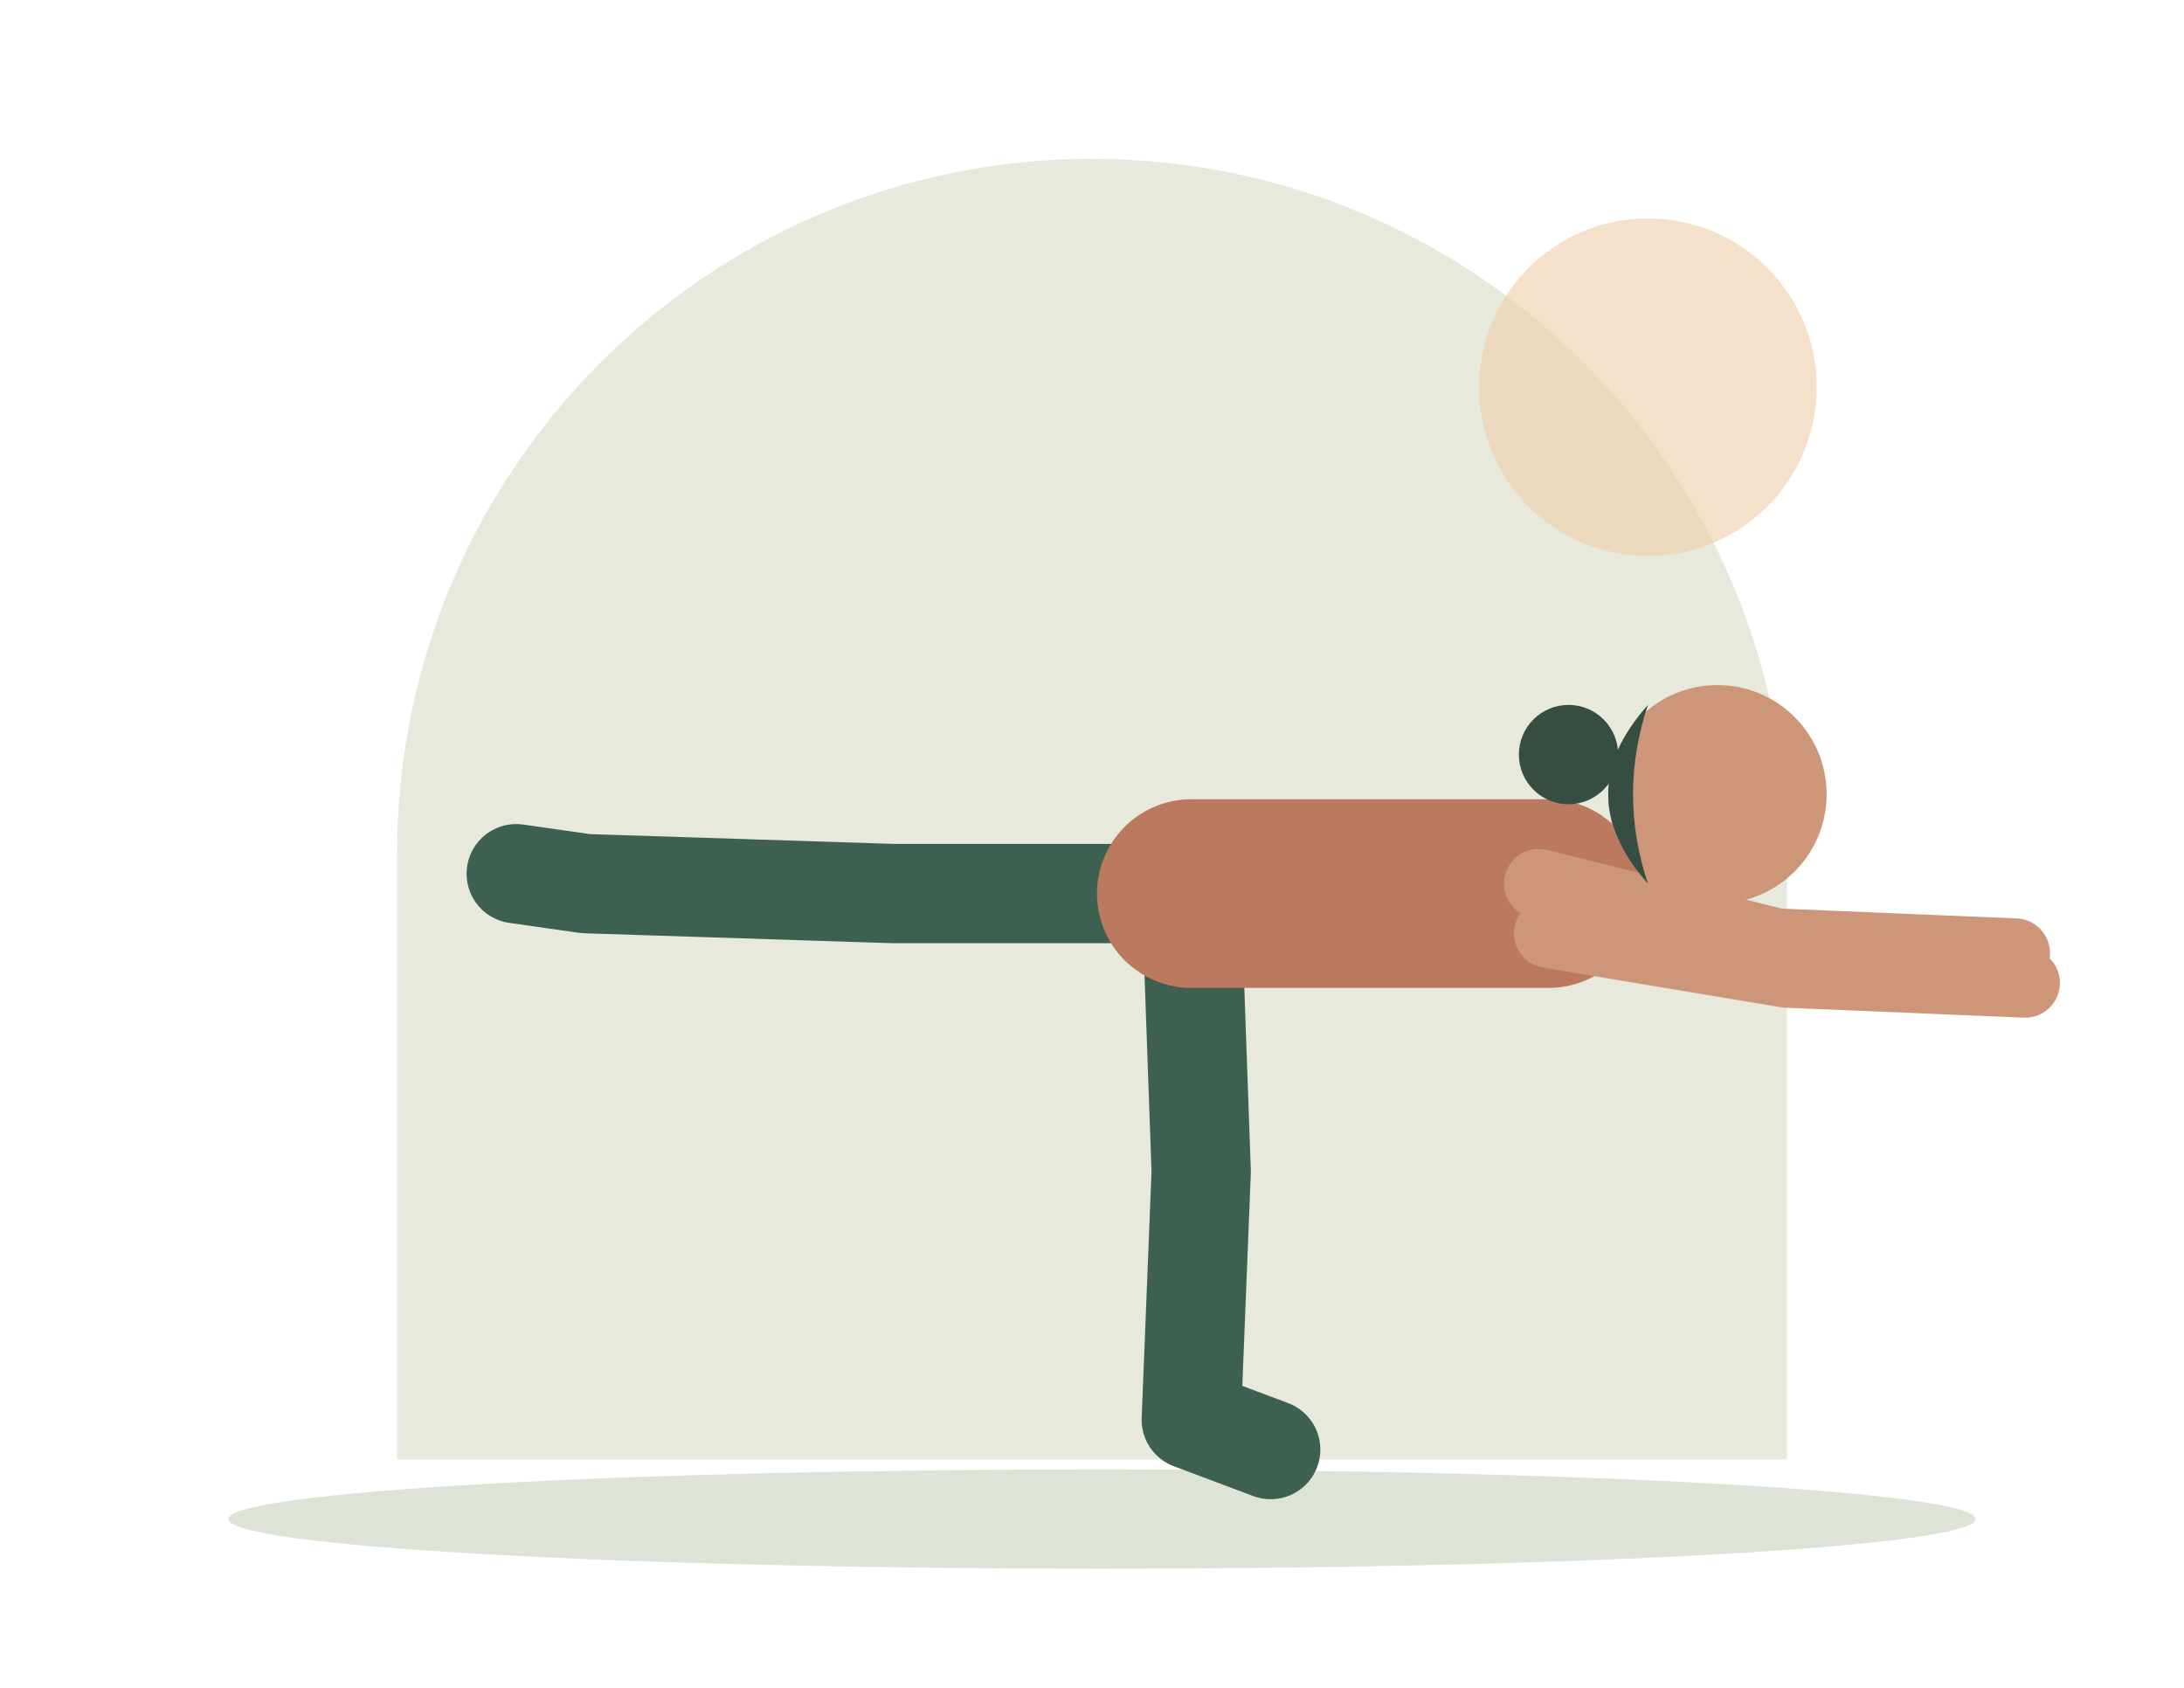
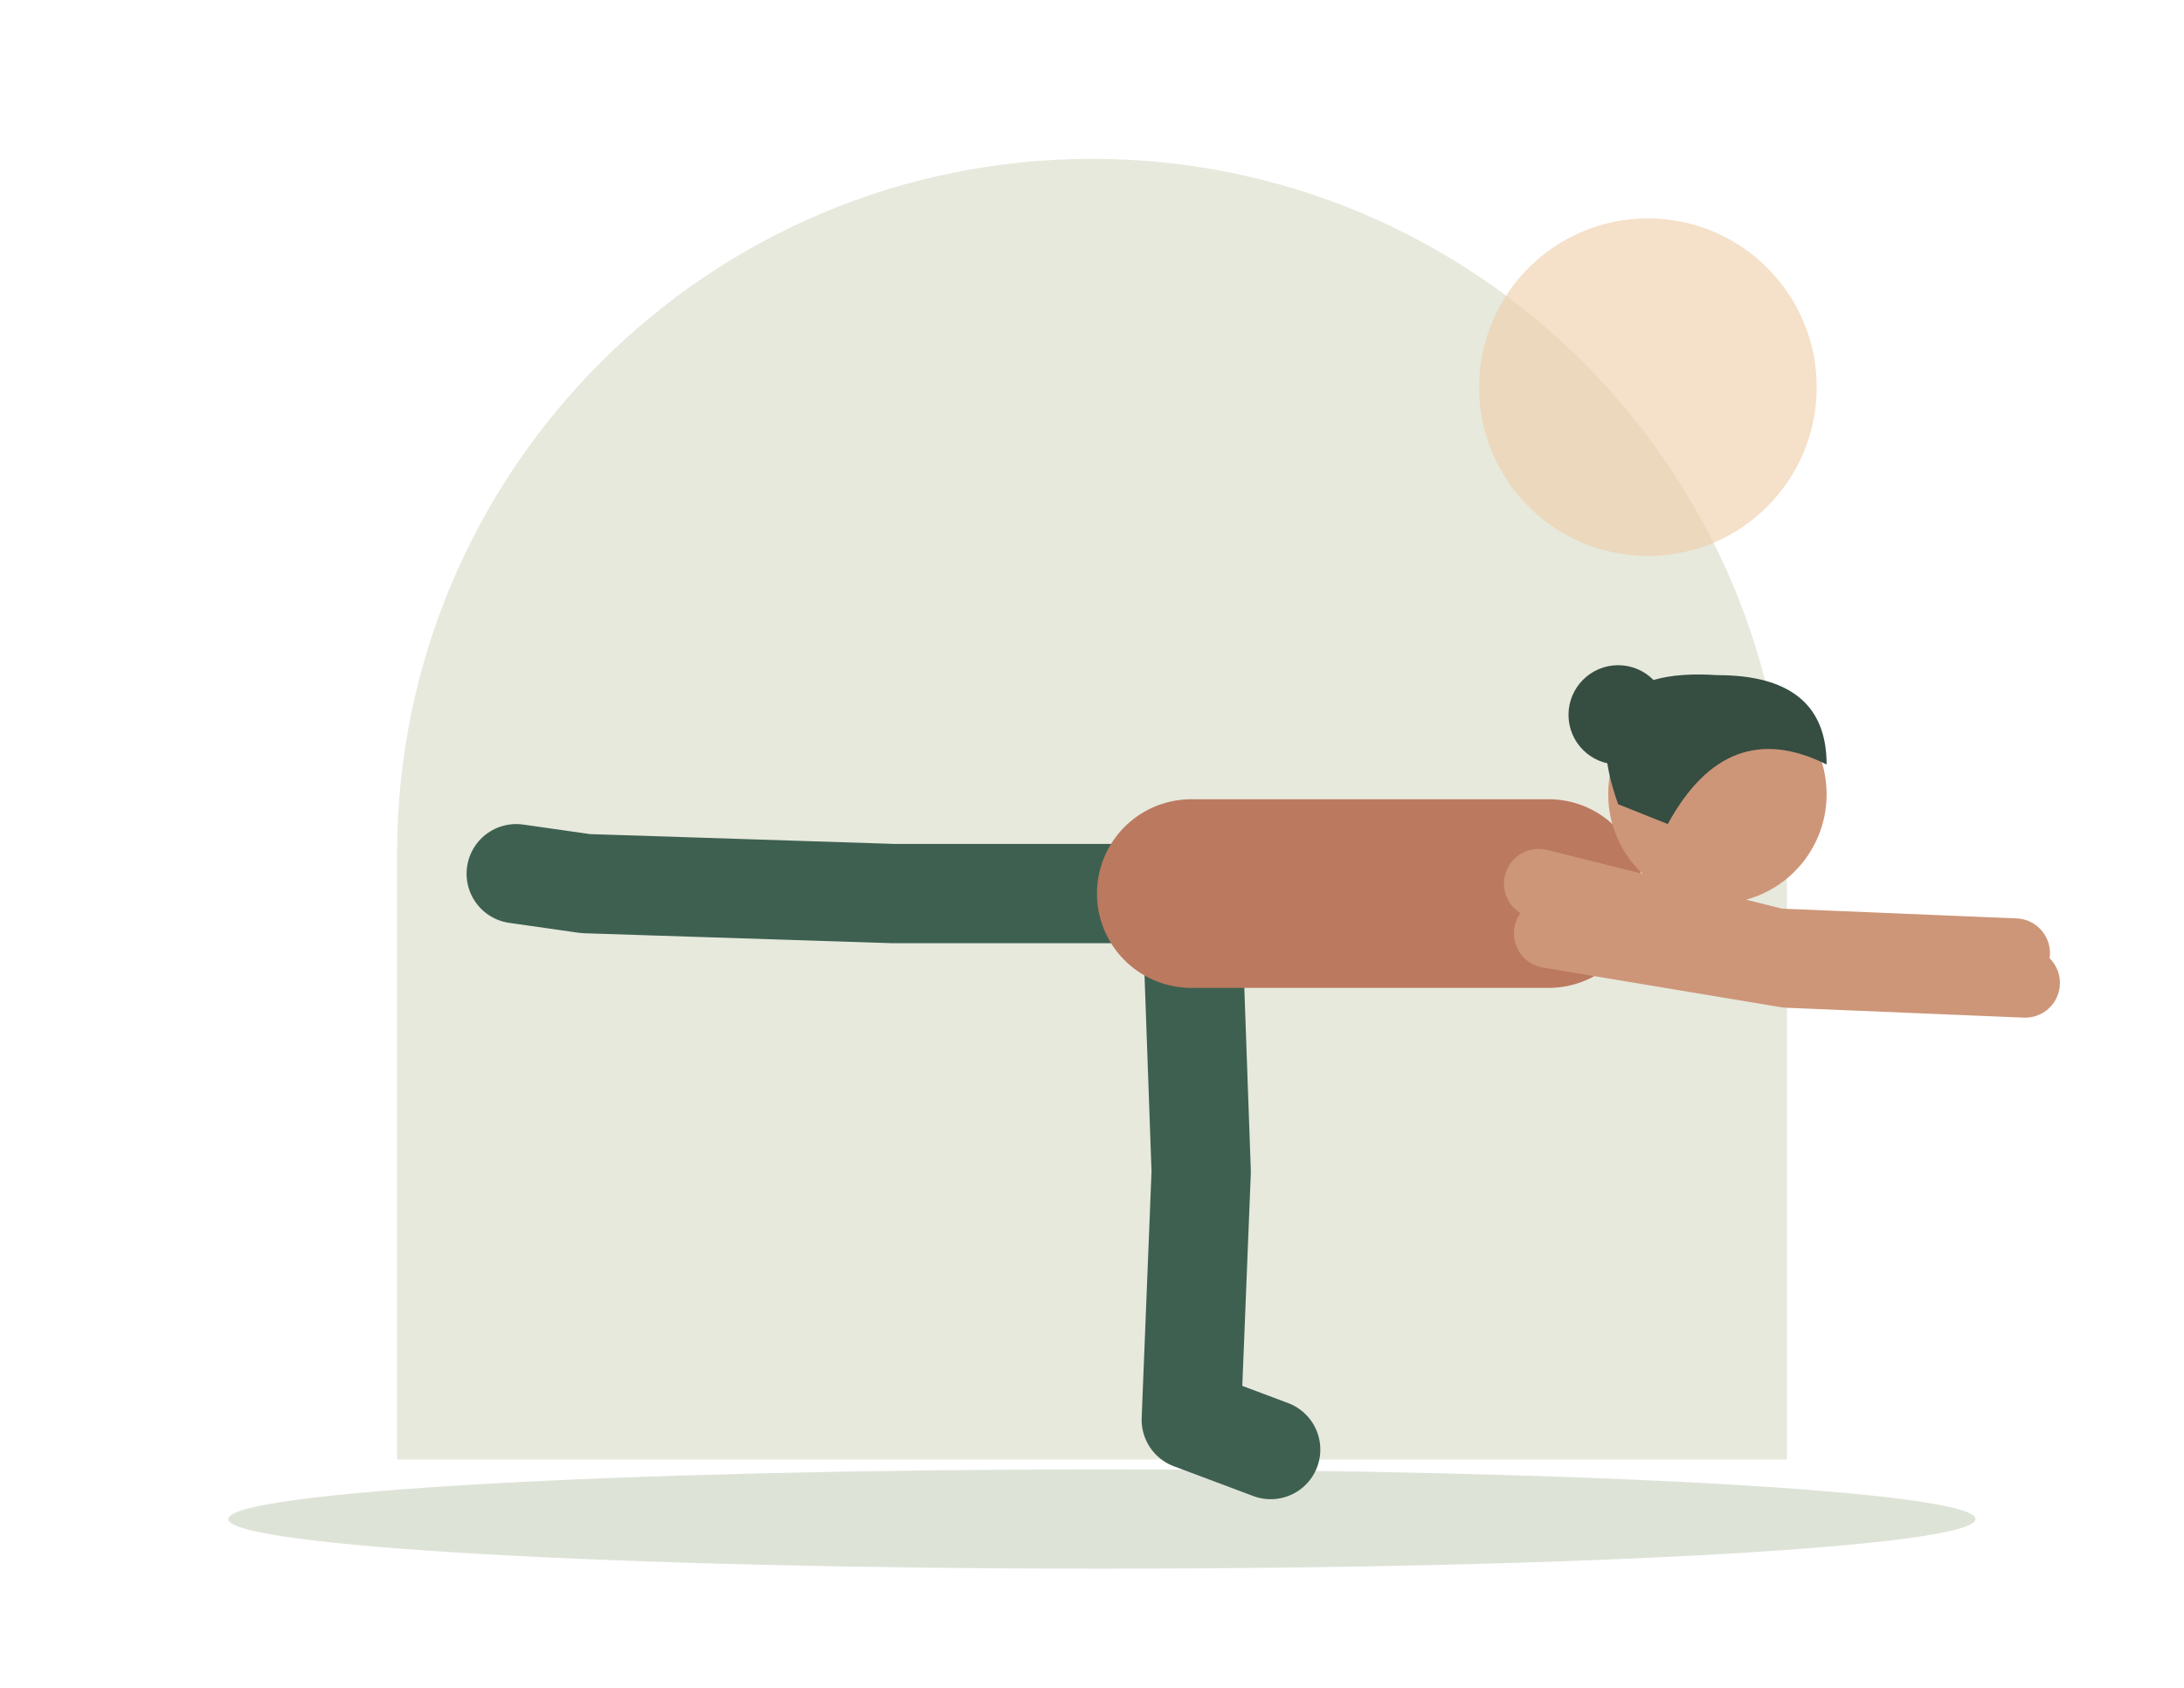
<svg xmlns="http://www.w3.org/2000/svg" width="440" height="340" viewBox="0 0 220 170">
  <path d="M40 147V86a70 70 0 0 1 140 0v61Z" fill="#e6e9dc" />
  <circle cx="166" cy="39" r="17" fill="#efcfac" opacity=".65" />
  <ellipse cx="111" cy="153" rx="88" ry="5" fill="#ccd4c3" opacity=".65" />
  <path d="M 120 90 L 121 118 L 120 143 L 128 146 M 120 90 L 90 90 L 59 89 L 52 88" stroke="#3e6051" stroke-width="10" fill="none" stroke-linecap="round" stroke-linejoin="round" />
  <path d="M 156 90 L 120 90" stroke="#bb7960" stroke-width="19" fill="none" stroke-linecap="round" />
  <path d="M 155 89 L 179 95 L 203 96 M 156 94 L 180 98 L 204 99" stroke="#cd9678" stroke-width="7" fill="none" stroke-linecap="round" stroke-linejoin="round" />
  <circle cx="173" cy="80" r="11" fill="#cd9678" />
-   <path d="M 166 71 Q 158 80 166 89 Q 163 80 166 71 Z" fill="#364d41" />
-   <circle cx="158" cy="76" r="5" fill="#364d41" />
+   <path d="M163 81 Q158 67 173 68 Q184 68 184 77 Q174 72 168 83Z" fill="#364d41" />
+   <circle cx="163" cy="72" r="5" fill="#364d41" />
</svg>
